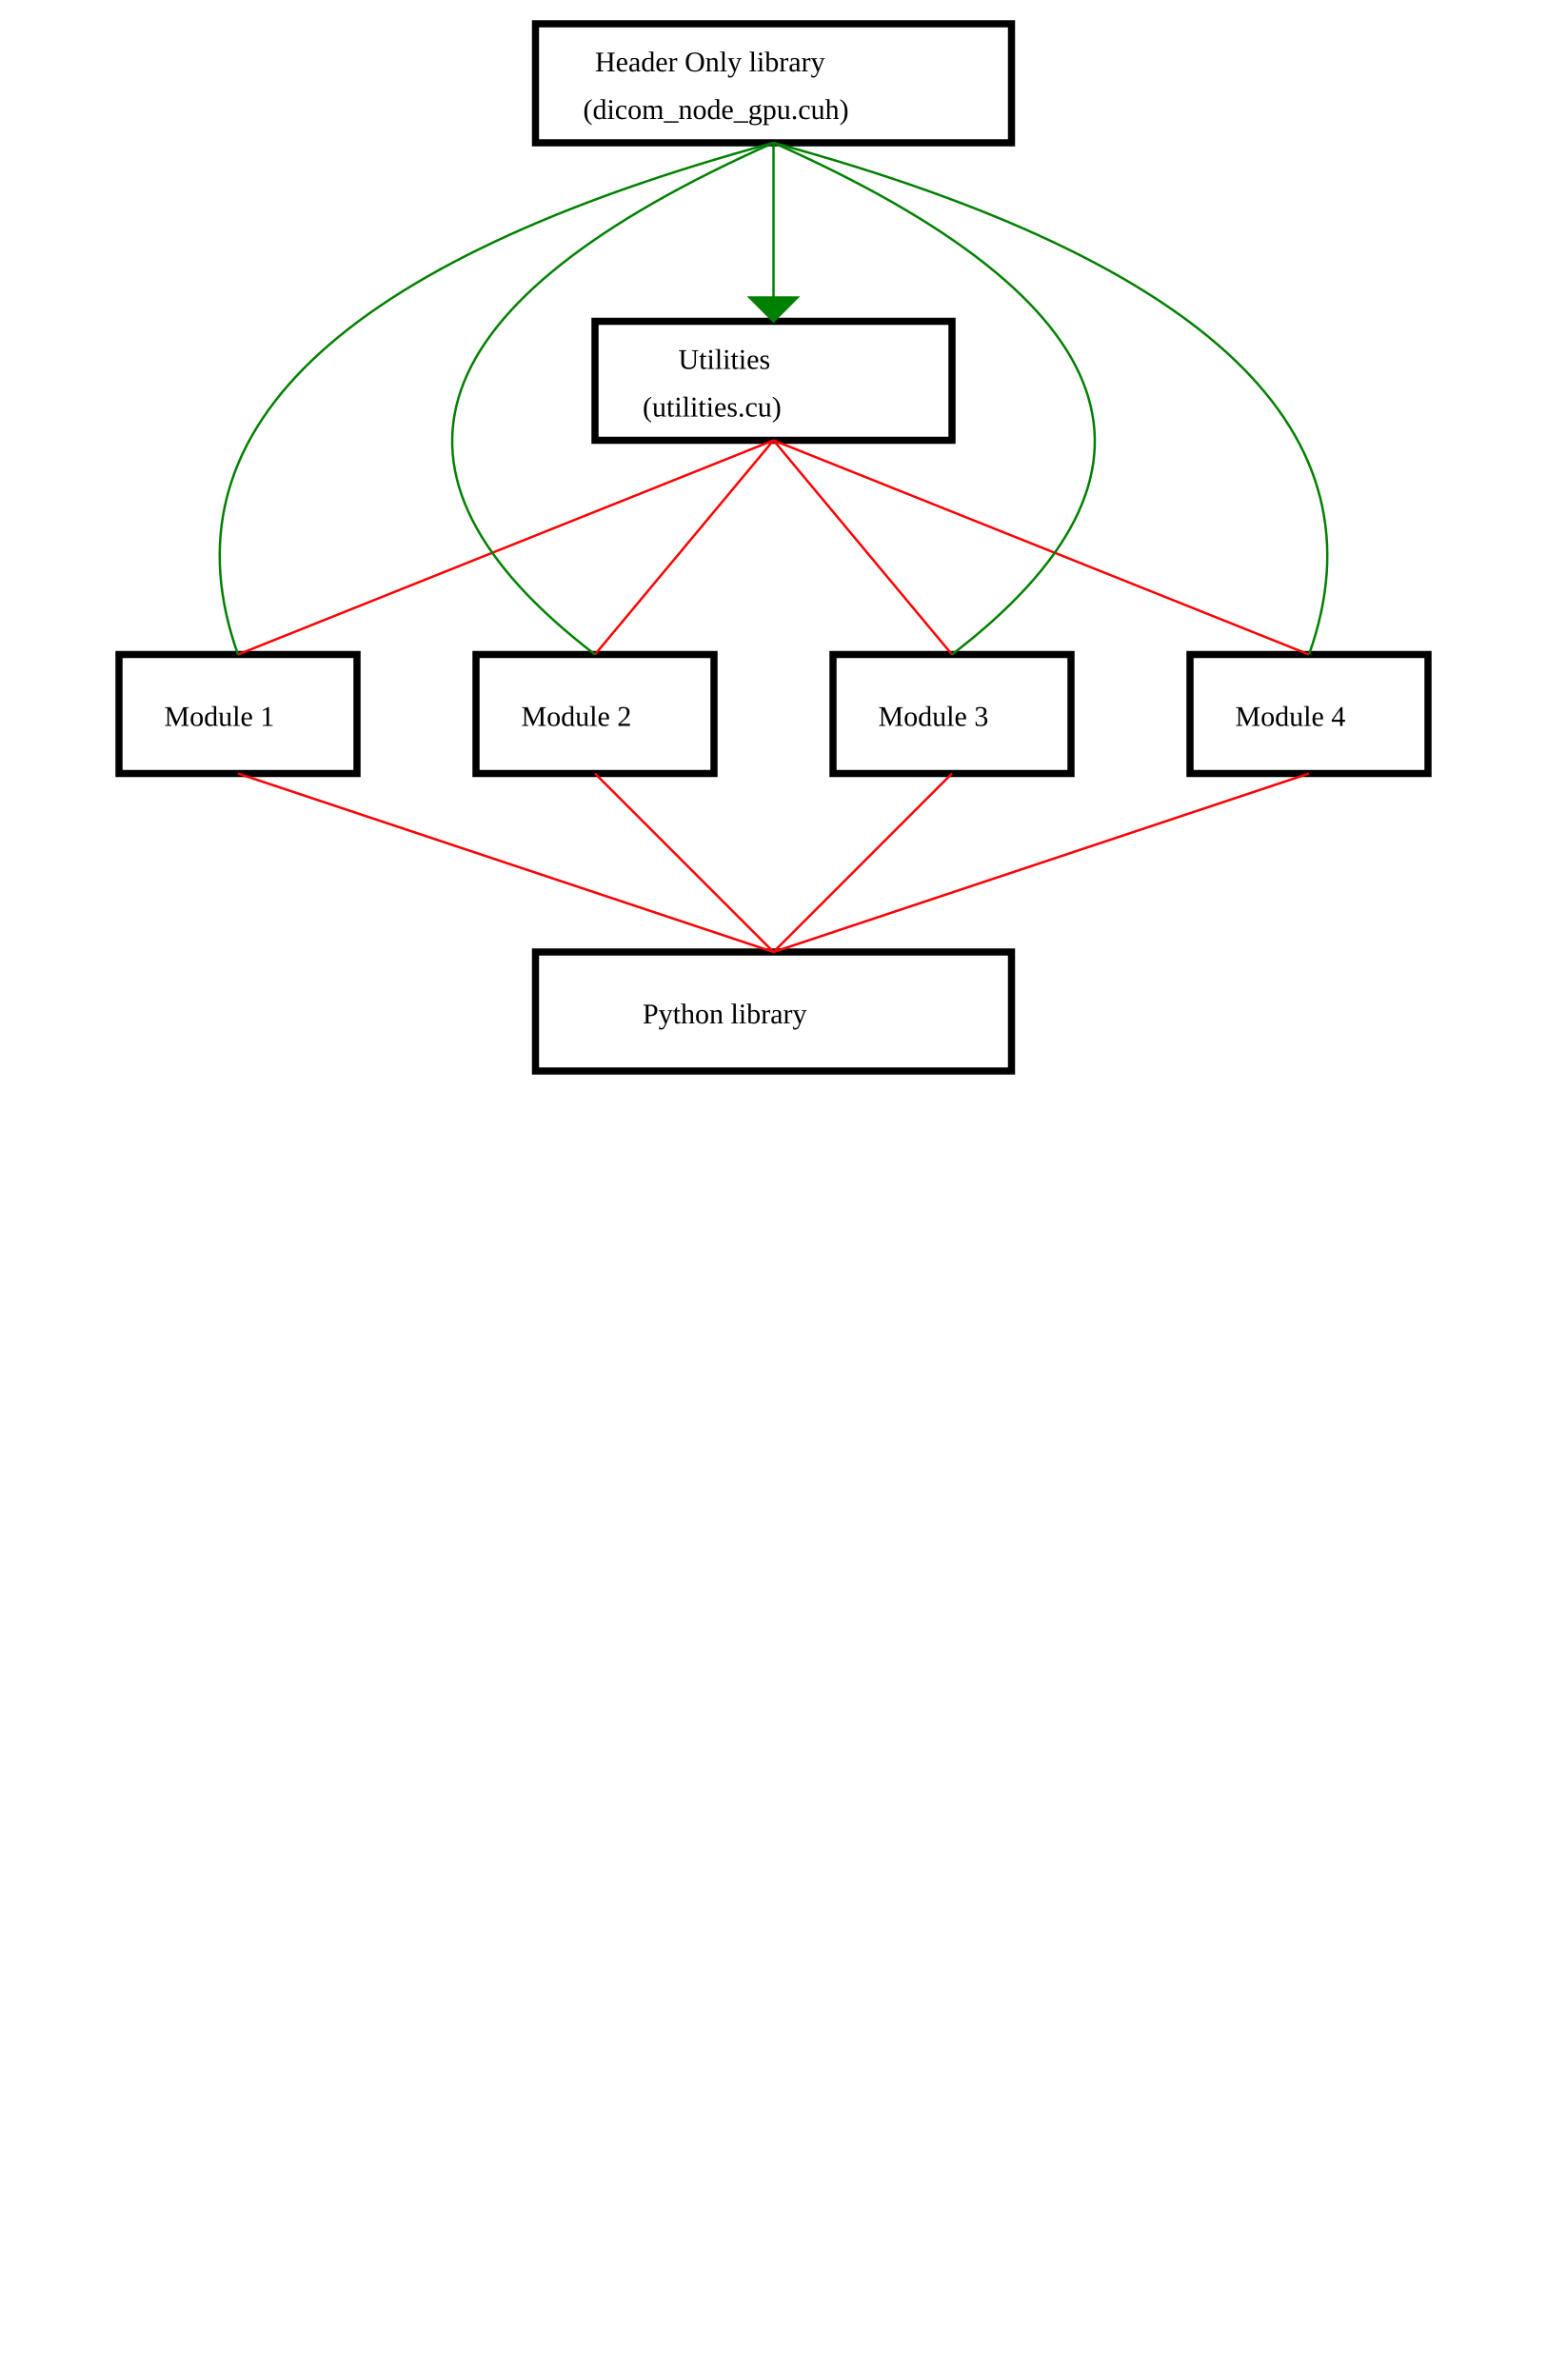
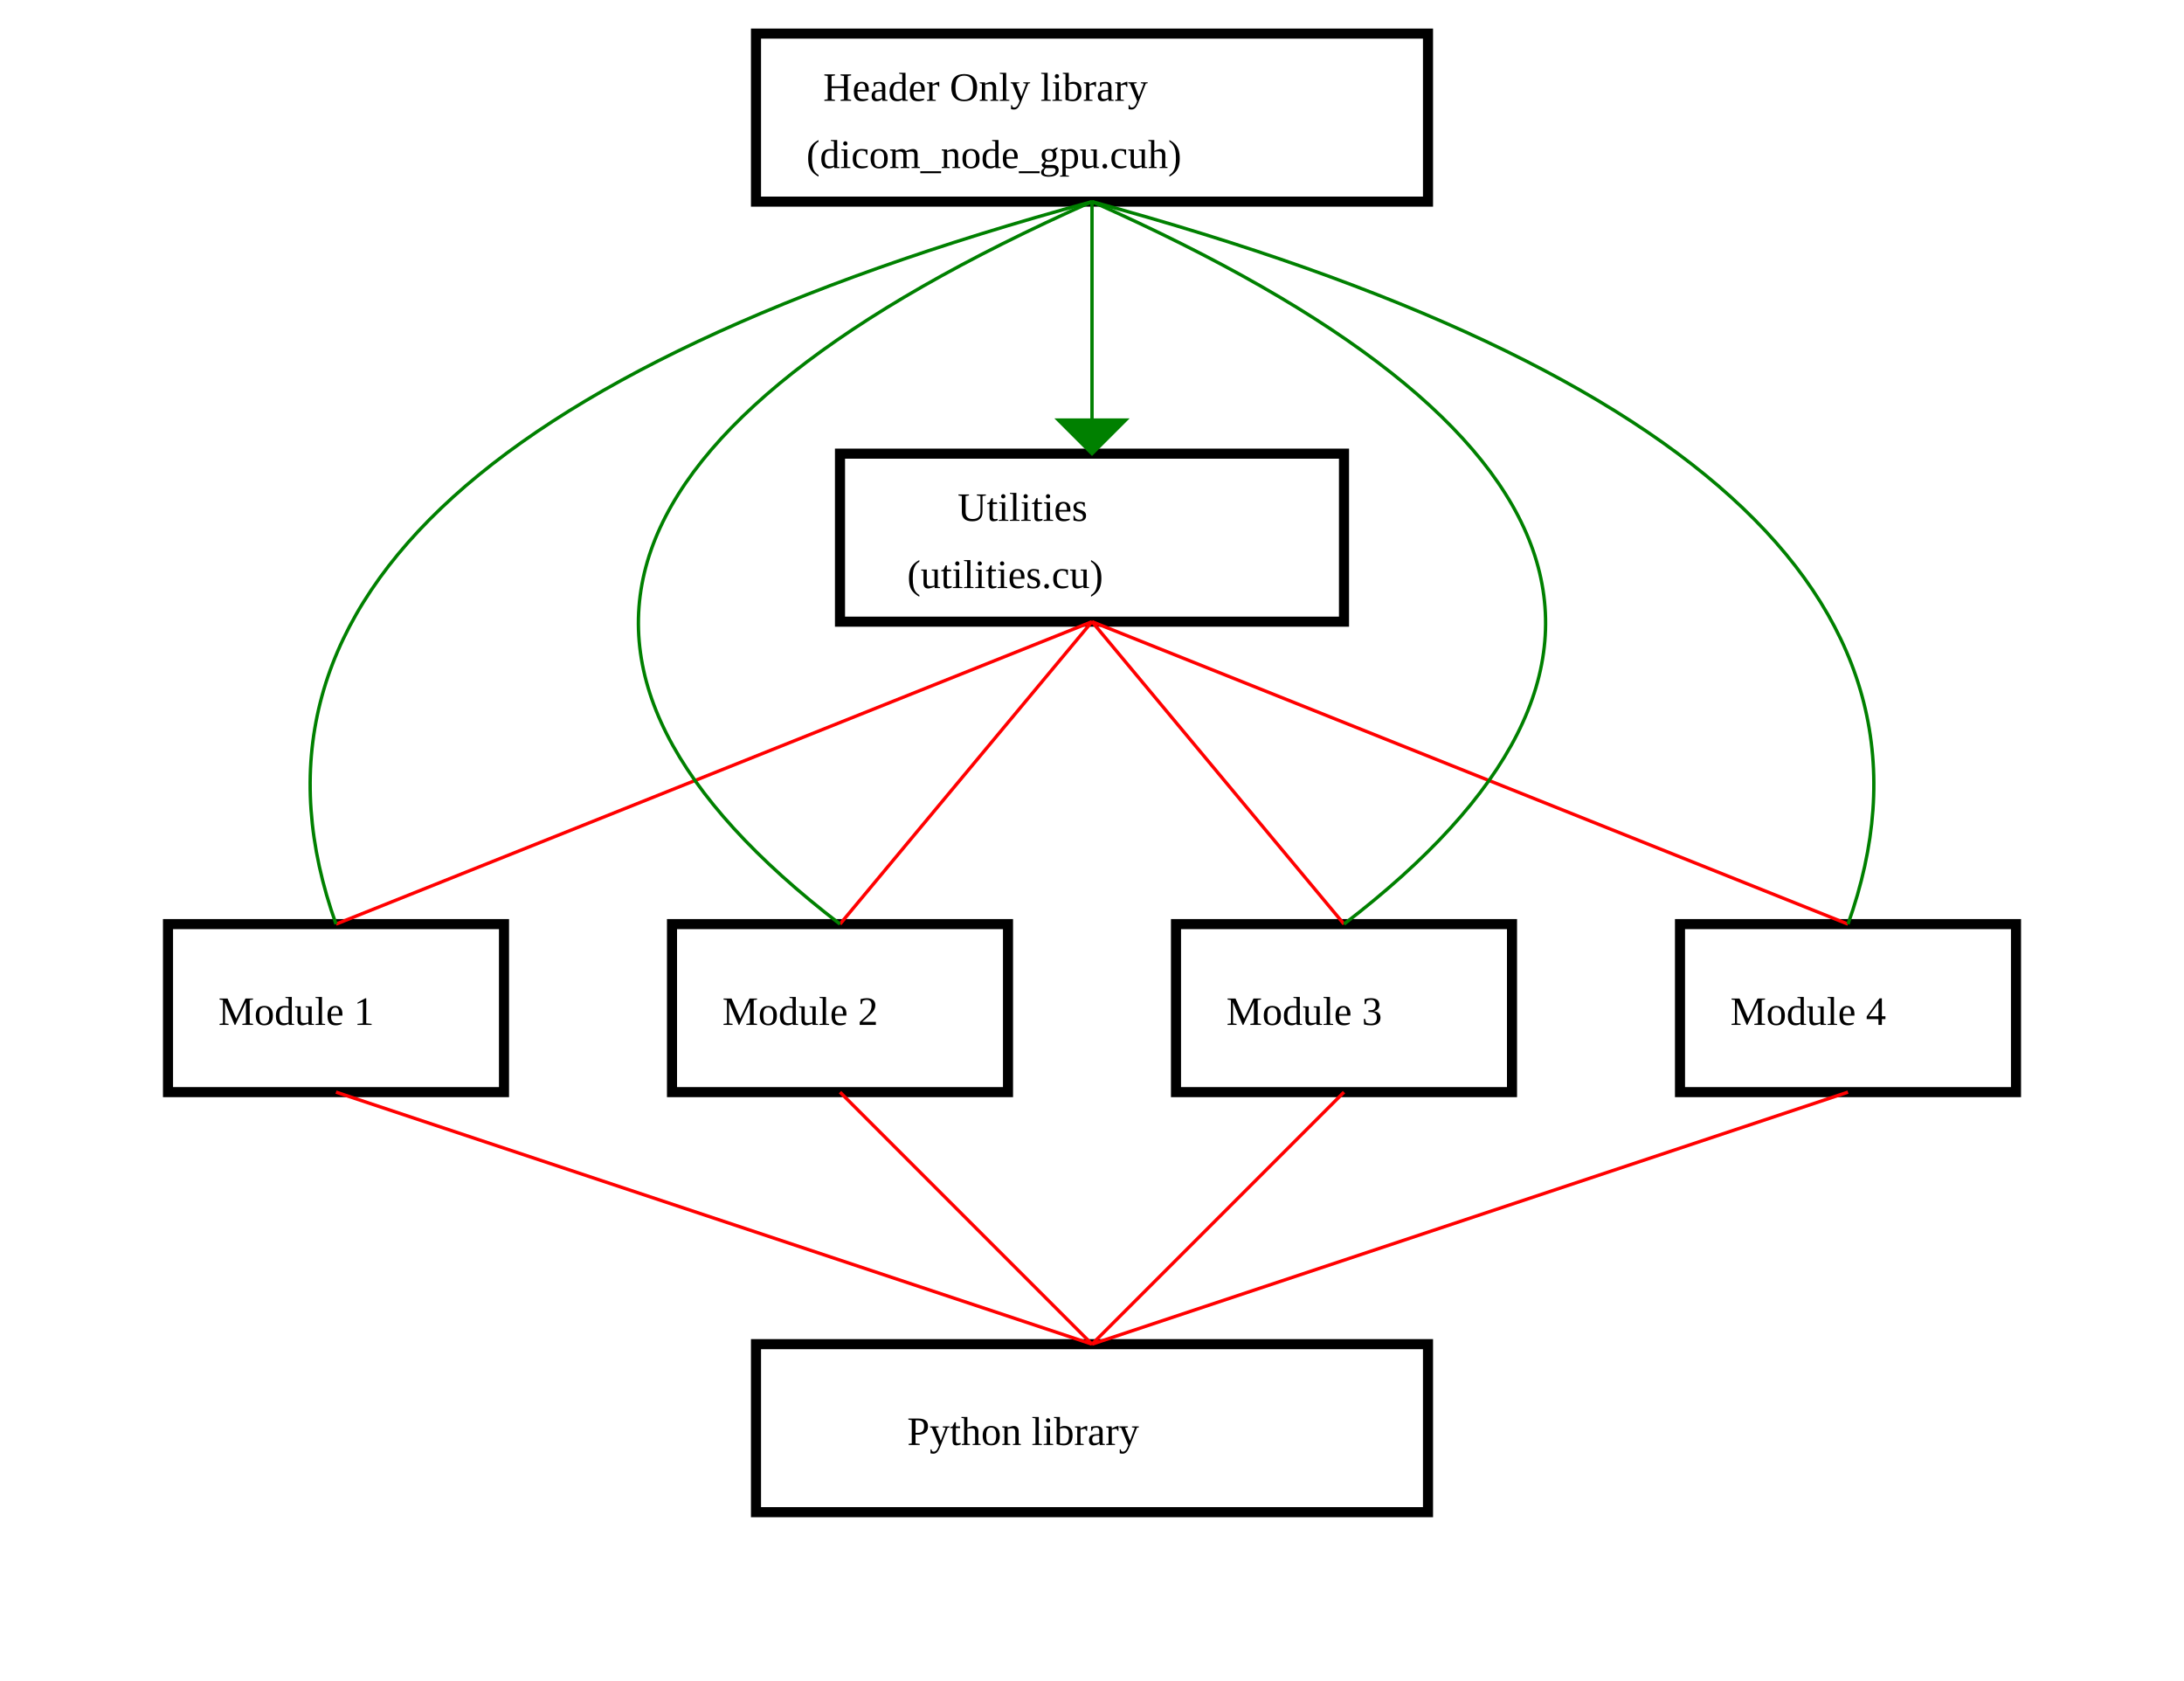
- <svg xmlns="http://www.w3.org/2000/svg" width="650" height="1000">
+ <svg xmlns="http://www.w3.org/2000/svg" width="650" height="500">
  <rect x="225" y="10" height="50" width="200" style="fill:rgba(0,0,0,0);stroke-width:3;stroke:black" />
-   <text x="250" y="30">Header Only library</text>
-   <text x="245" y="50">(dicom_node_gpu.cuh)</text>
+   <text x="245" y="30">Header Only library</text>
+   <text x="240" y="50">(dicom_node_gpu.cuh)</text>
  <rect x="250" y="135" width="150" height="50" style="fill:rgba(0,0,0,0);stroke-width:3;stroke:black" />
  <path d="M 325 60 325 135" stroke="green" />
  <path d="M 325 135 315 125 335 125 Z" stroke="green" fill="green" />
  <text x="285" y="155">Utilities</text>
  <text x="270" y="175">(utilities.cu)</text>
  <rect x="50" y="275" width="100" height="50" style="fill:rgba(0,0,0,0);stroke-width:3;stroke:black" />
  <rect x="200" y="275" width="100" height="50" style="fill:rgba(0,0,0,0);stroke-width:3;stroke:black" />
  <rect x="350" y="275" width="100" height="50" style="fill:rgba(0,0,0,0);stroke-width:3;stroke:black" />
  <rect x="500" y="275" width="100" height="50" style="fill:rgba(0,0,0,0);stroke-width:3;stroke:black" />
-   <text x="69" y="305">Module 1</text>
-   <text x="219" y="305">Module 2</text>
-   <text x="369" y="305">Module 3</text>
-   <text x="519" y="305">Module 4</text>
+   <text x="65" y="305">Module 1</text>
+   <text x="215" y="305">Module 2</text>
+   <text x="365" y="305">Module 3</text>
+   <text x="515" y="305">Module 4</text>
  <path d="M 325 185 100 275" stroke="red" />
  <path d="M 325 185 250 275" stroke="red" />
  <path d="M 325 185 400 275" stroke="red" />
  <path d="M 325 185 550 275" stroke="red" />
  <path d="M 325 60 q -275 75 -225 215" stroke="green" fill="none" />
  <path d="M 325 60 q -225 100 -75 215" stroke="green" fill="none" />
  <path d="M 325 60 q 225 100 75 215" stroke="green" fill="none" />
  <path d="M 325 60 q 275 75 225 215" stroke="green" fill="none" />
  <rect x="225" y="400" height="50" width="200" style="fill:rgba(0,0,0,0);stroke-width:3;stroke:black" />
  <text x="270" y="430">Python library</text>
  <path d="M 100 325 325 400" stroke="red" />
  <path d="M 250 325 325 400" stroke="red" />
  <path d="M 400 325 325 400" stroke="red" />
  <path d="M 550 325 325 400" stroke="red" />
</svg>
